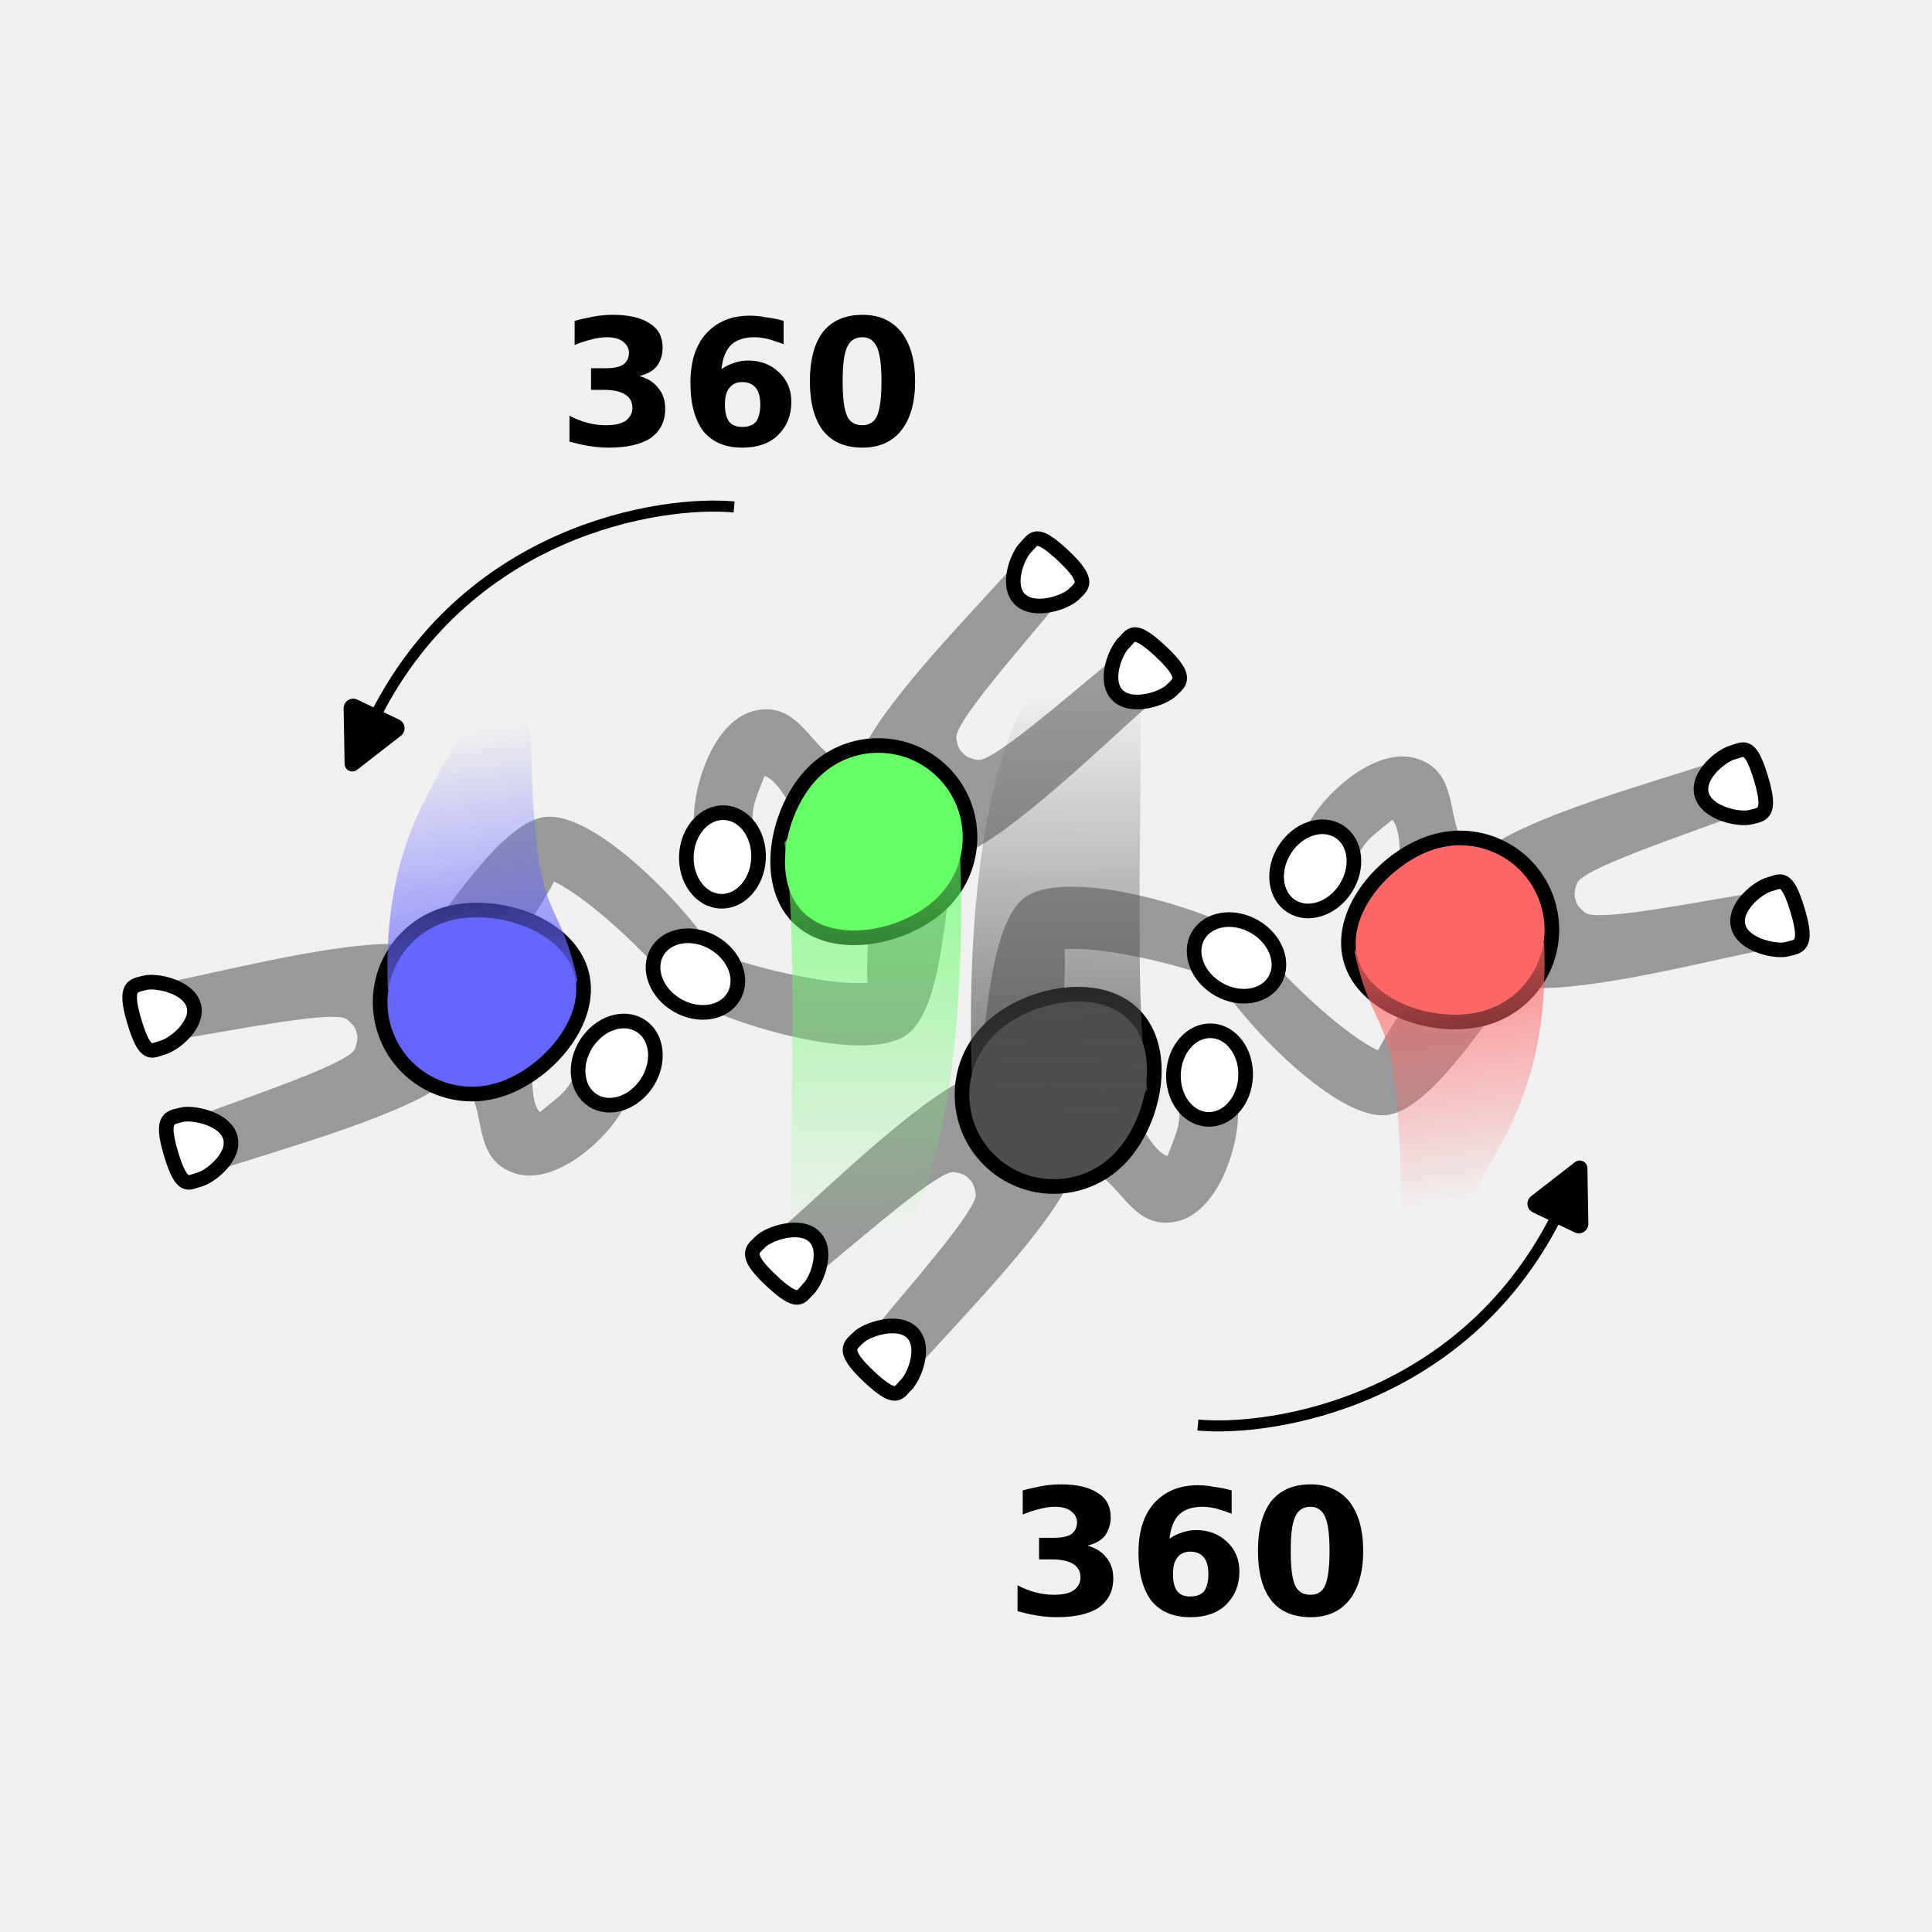
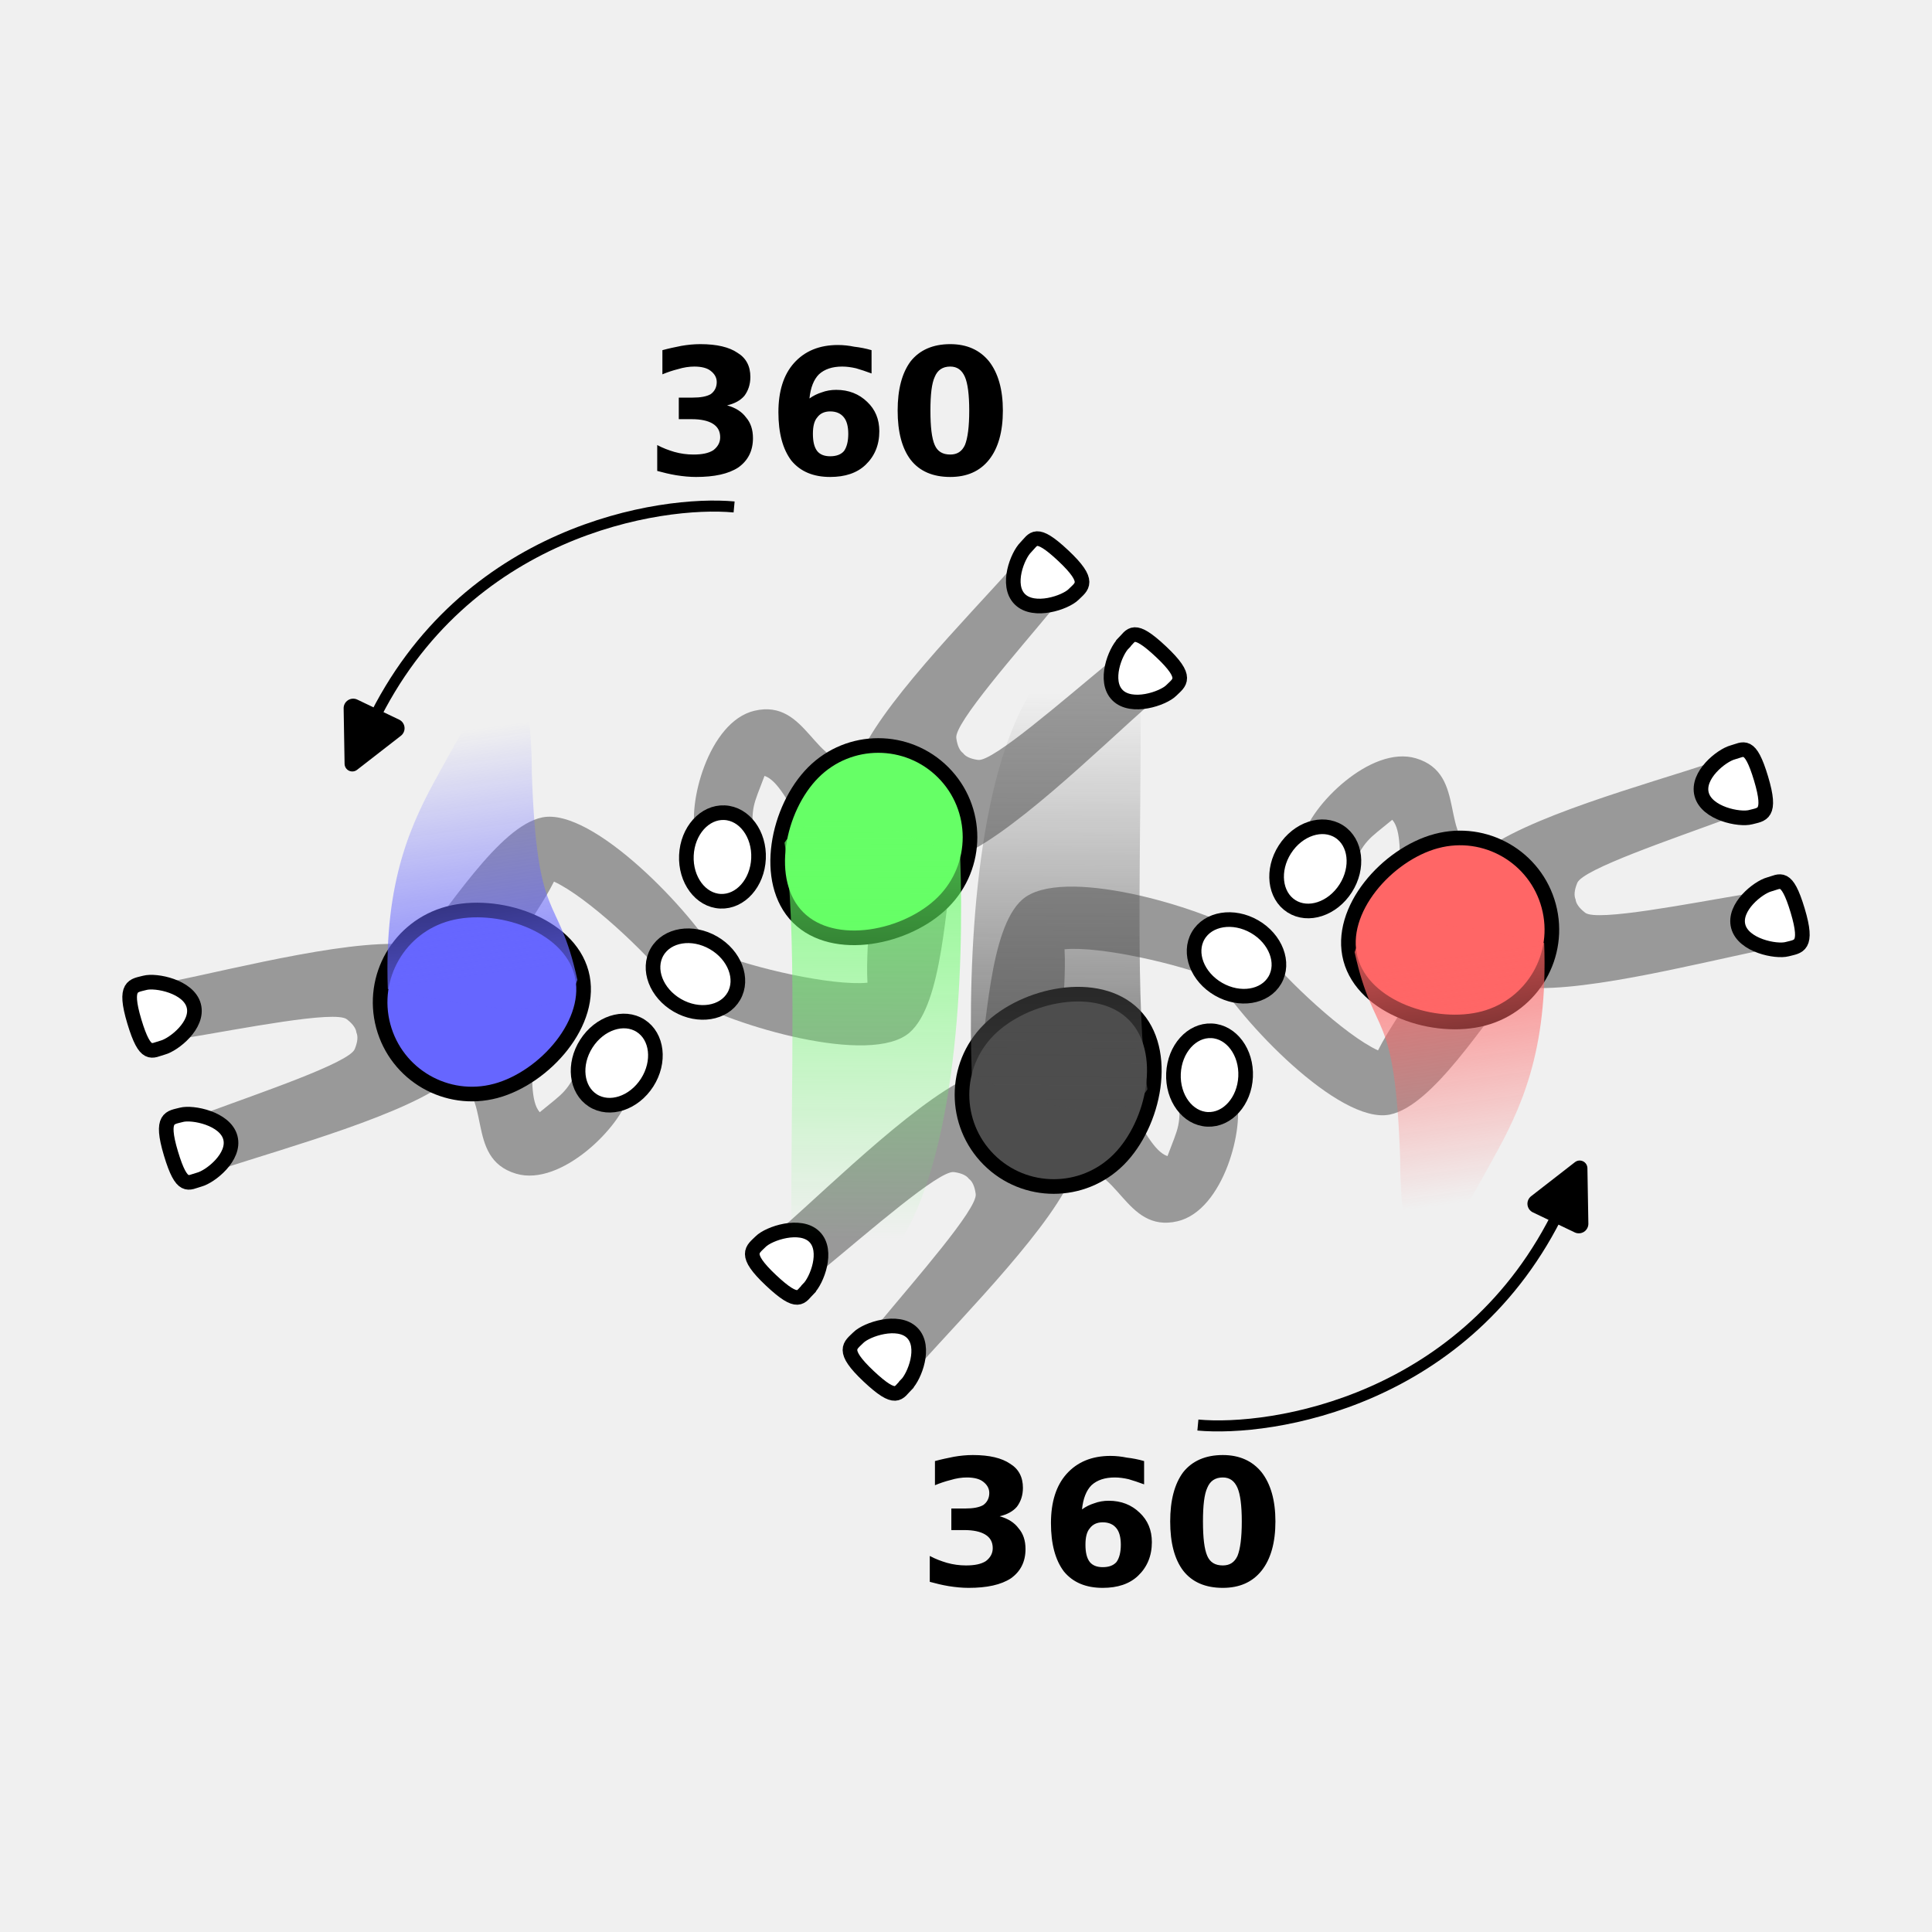
<svg xmlns="http://www.w3.org/2000/svg" xmlns:xlink="http://www.w3.org/1999/xlink" width="35mm" height="35mm" viewBox="0 0 35 35" version="1.1" id="svg1" xml:space="preserve">
  <defs id="defs1">
    <linearGradient id="linearGradient10">
      <stop style="stop-color:#6666ff;stop-opacity:0.749;" offset="0" id="stop9" />
      <stop style="stop-color:#6666ff;stop-opacity:0;" offset="1" id="stop10" />
    </linearGradient>
    <linearGradient id="linearGradient5">
      <stop style="stop-color:#66ff66;stop-opacity:0.749;" offset="0" id="stop4" />
      <stop style="stop-color:#66ff66;stop-opacity:0;" offset="1" id="stop5" />
    </linearGradient>
    <linearGradient xlink:href="#linearGradient6" id="linearGradient3" gradientUnits="userSpaceOnUse" gradientTransform="matrix(0.5,0.8660254,0.9375584,-0.5412996,4.817849,17.12248)" x1="10.647" y1="16.557" x2="14.696" y2="14.777" />
    <linearGradient id="linearGradient6">
      <stop style="stop-color:#ff6666;stop-opacity:0.749;" offset="0" id="stop3" />
      <stop style="stop-color:#ff6666;stop-opacity:0;" offset="1" id="stop6" />
    </linearGradient>
    <linearGradient xlink:href="#linearGradient8" id="linearGradient2" gradientUnits="userSpaceOnUse" gradientTransform="matrix(-0.258819,-0.9659258,-1.04571,0.2801973,39.39469,25.8496)" x1="10.647" y1="16.557" x2="17.94" y2="14.396" />
    <linearGradient id="linearGradient8">
      <stop style="stop-color:#4d4d4d;stop-opacity:0.749;" offset="0" id="stop7" />
      <stop style="stop-color:#4d4d4d;stop-opacity:0;" offset="1" id="stop8" />
    </linearGradient>
    <linearGradient xlink:href="#linearGradient10" id="linearGradient1" gradientUnits="userSpaceOnUse" gradientTransform="matrix(-0.5,-0.8660254,-0.9375584,0.5412996,30.18215,17.87752)" x1="10.647" y1="16.557" x2="14.696" y2="14.777" />
    <linearGradient xlink:href="#linearGradient5" id="linearGradient4" gradientUnits="userSpaceOnUse" gradientTransform="matrix(0.258819,0.9659258,1.04571,-0.2801973,-4.394691,9.150397)" x1="10.647" y1="16.557" x2="17.94" y2="14.396" />
    <marker style="overflow:visible" id="RoundedArrow" refX="0" refY="0" orient="auto-start-reverse" markerWidth="1" markerHeight="1" viewBox="0 0 1 1" preserveAspectRatio="xMidYMid">
      <path transform="scale(0.7)" d="m -0.211,-4.106 6.422,3.211 a 1,1 90 0 1 0,1.789 L -0.211,4.106 A 1.236,1.236 31.717 0 1 -2,3 v -6 a 1.236,1.236 148.283 0 1 1.789,-1.106 z" style="fill:context-stroke;fill-rule:evenodd;stroke:none" id="path8" />
    </marker>
    <marker style="overflow:visible" id="RoundedArrow-6" refX="0" refY="0" orient="auto-start-reverse" markerWidth="1" markerHeight="1" viewBox="0 0 1 1" preserveAspectRatio="xMidYMid">
      <path transform="scale(0.7)" d="m -0.211,-4.106 6.422,3.211 a 1,1 90 0 1 0,1.789 L -0.211,4.106 A 1.236,1.236 31.717 0 1 -2,3 v -6 a 1.236,1.236 148.283 0 1 1.789,-1.106 z" style="fill:context-stroke;fill-rule:evenodd;stroke:none" id="path8-9" />
    </marker>
  </defs>
  <g id="layer1">
    <path style="fill:#999999;fill-opacity:1;stroke:none;stroke-width:0.265;stroke-dasharray:none;stroke-opacity:1" d="m 3.602,20.762 c 0.064,0.254 0.214,0.479 0.384,0.423 1.191,-0.394 3.434,-1.004 4.198,-1.653 0.769,0.247 0.212,1.445 1.163,1.73 0.824,0.247 1.92,-0.876 2.044,-1.426 0.062,-0.275 -0.725,-0.88 -0.844,-0.625 -0.276,0.592 -0.326,0.571 -0.769,0.938 -0.342,-0.384 0.162,-1.887 -0.66,-2.149 -0.147,-0.57 0.545,-1.288 0.918,-2.029 0.605,0.278 1.685,1.299 2.064,1.797 0.264,-0.097 1.055,-0.153 0.917,-0.398 -0.474,-0.845 -2.276,-2.746 -3.193,-2.562 -0.795,0.16 -1.733,1.73 -2.278,2.327 -0.985,-0.184 -3.237,0.401 -4.466,0.651 -0.352,0.071 -0.07,1.076 0.285,1.018 1.021,-0.169 2.705,-0.504 2.918,-0.339 0.12,0.093 0.167,0.174 0.174,0.242 0.028,0.063 0.027,0.159 -0.031,0.299 -0.102,0.249 -1.729,0.796 -2.699,1.156 -0.168,0.063 -0.19,0.346 -0.126,0.6 z" id="path4-4-5-2-0" />
    <path id="path1-9-9-4-2" style="fill:#6666ff;fill-opacity:1;stroke:#000000;stroke-width:0.265" d="m 8.98,19.763 c 0.887,-0.238 1.792,-1.251 1.554,-2.138 -0.238,-0.887 -1.528,-1.312 -2.415,-1.074 -0.887,0.238 -1.413,1.149 -1.176,2.036 0.238,0.887 1.149,1.413 2.036,1.176 z" />
    <path id="path1-7-1-2-6-0-1" style="fill:#ffffff;stroke:#000000;stroke-width:0.265;stroke-dasharray:none" d="m 2.949,18.978 c 0.2,-0.054 0.654,-0.411 0.561,-0.76 -0.093,-0.349 -0.686,-0.466 -0.886,-0.413 -0.2,0.054 -0.391,0.032 -0.19,0.701 0.201,0.669 0.315,0.525 0.515,0.472 z" />
    <path id="path1-7-1-9-0-2-5-0" style="fill:#ffffff;stroke:#000000;stroke-width:0.265;stroke-dasharray:none" d="m 3.612,21.369 c 0.2,-0.054 0.654,-0.411 0.561,-0.76 -0.093,-0.349 -0.686,-0.466 -0.886,-0.413 -0.2,0.054 -0.391,0.032 -0.19,0.701 0.201,0.669 0.315,0.525 0.515,0.472 z" />
    <ellipse style="fill:#ffffff;fill-opacity:1;stroke:#000000;stroke-width:0.265;stroke-dasharray:none;stroke-opacity:1" id="path1-7-2-9-9-1-6-1-9-5" cx="-19.791" cy="-10.201" rx="0.654" ry="0.803" transform="rotate(-147.3876)" />
    <path style="fill:#999999;fill-opacity:1;stroke:none;stroke-width:0.265;stroke-dasharray:none;stroke-opacity:1" d="m 18.892,10.437 c -0.183,-0.188 -0.425,-0.308 -0.544,-0.174 -0.834,0.937 -2.472,2.587 -2.809,3.53 -0.79,0.171 -0.906,-1.145 -1.872,-0.917 -0.837,0.198 -1.225,1.719 -1.058,2.257 0.084,0.269 1.068,0.4 1.044,0.119 -0.057,-0.651 -0.003,-0.658 0.197,-1.196 0.488,0.161 0.803,1.716 1.646,1.531 0.412,0.42 0.172,1.388 0.219,2.216 -0.663,0.062 -2.109,-0.282 -2.686,-0.524 -0.181,0.216 -0.838,0.66 -0.595,0.803 0.833,0.494 3.344,1.24 4.046,0.622 0.609,-0.536 0.636,-2.365 0.809,-3.154 0.945,-0.333 2.603,-1.966 3.542,-2.797 0.269,-0.238 -0.478,-0.967 -0.755,-0.739 -0.799,0.657 -2.091,1.789 -2.357,1.753 -0.151,-0.021 -0.231,-0.067 -0.272,-0.123 -0.056,-0.041 -0.103,-0.124 -0.123,-0.275 -0.036,-0.267 1.1,-1.554 1.759,-2.351 0.115,-0.138 -0.008,-0.395 -0.191,-0.583 z" id="path4-4-5-2-0-5" />
    <path id="path1-9-9-4-2-8" style="fill:#66ff66;fill-opacity:1;stroke:#000000;stroke-width:0.265" d="m 14.735,13.992 c -0.649,0.649 -0.926,1.979 -0.277,2.628 0.649,0.649 1.979,0.372 2.628,-0.277 0.649,-0.649 0.649,-1.702 0,-2.351 -0.649,-0.649 -1.702,-0.649 -2.351,-2e-6 z" />
    <path id="path1-7-1-2-6-0-1-6" style="fill:#ffffff;stroke:#000000;stroke-width:0.265;stroke-dasharray:none" d="m 20.351,11.656 c -0.147,0.147 -0.361,0.683 -0.106,0.938 0.255,0.255 0.827,0.061 0.974,-0.086 0.147,-0.147 0.323,-0.223 -0.186,-0.702 -0.509,-0.478 -0.535,-0.298 -0.682,-0.151 z" />
    <path id="path1-7-1-9-0-2-5-0-2" style="fill:#ffffff;stroke:#000000;stroke-width:0.265;stroke-dasharray:none" d="m 18.581,9.917 c -0.147,0.147 -0.361,0.683 -0.106,0.938 0.255,0.255 0.827,0.061 0.974,-0.086 0.147,-0.147 0.323,-0.223 -0.186,-0.702 C 18.754,9.589 18.727,9.77 18.581,9.917 Z" />
    <ellipse style="fill:#ffffff;fill-opacity:1;stroke:#000000;stroke-width:0.265;stroke-dasharray:none;stroke-opacity:1" id="path1-7-2-9-9-1-6-1-9-5-8" cx="13.782" cy="14.912" rx="0.654" ry="0.803" transform="rotate(2.61241)" />
    <ellipse style="fill:#ffffff;fill-opacity:1;stroke:#000000;stroke-width:0.265;stroke-dasharray:none;stroke-opacity:1" id="path1-7-2-9-9" cx="8.983" cy="19.734" rx="0.654" ry="0.803" transform="matrix(-0.5,0.8660254,0.8660254,0.5,0,0)" />
    <path style="fill:#999999;fill-opacity:1;stroke:none;stroke-width:0.265;stroke-dasharray:none;stroke-opacity:1" d="m 31.398,14.238 c -0.064,-0.254 -0.214,-0.479 -0.384,-0.423 -1.191,0.394 -3.434,1.004 -4.198,1.653 -0.769,-0.247 -0.212,-1.445 -1.163,-1.73 -0.824,-0.247 -1.92,0.876 -2.044,1.426 -0.062,0.275 0.725,0.88 0.844,0.625 0.276,-0.592 0.326,-0.571 0.769,-0.938 0.342,0.384 -0.162,1.887 0.66,2.149 0.147,0.57 -0.545,1.288 -0.918,2.029 -0.605,-0.278 -1.685,-1.299 -2.064,-1.797 -0.264,0.097 -1.055,0.153 -0.917,0.398 0.474,0.845 2.276,2.746 3.193,2.562 0.795,-0.16 1.733,-1.73 2.278,-2.327 0.985,0.184 3.237,-0.401 4.466,-0.651 0.352,-0.071 0.07,-1.076 -0.285,-1.018 -1.021,0.169 -2.705,0.504 -2.918,0.339 -0.12,-0.093 -0.167,-0.174 -0.174,-0.242 -0.028,-0.063 -0.027,-0.159 0.031,-0.299 0.102,-0.249 1.729,-0.796 2.699,-1.156 0.168,-0.063 0.19,-0.346 0.126,-0.6 z" id="path4-4-5-2-0-6" />
    <path id="path1-9-9-4-2-2" style="fill:#ff6666;fill-opacity:1;stroke:#000000;stroke-width:0.265" d="m 26.02,15.237 c -0.887,0.238 -1.792,1.251 -1.554,2.138 0.238,0.887 1.528,1.312 2.415,1.074 0.887,-0.238 1.413,-1.149 1.176,-2.036 -0.238,-0.887 -1.149,-1.413 -2.036,-1.176 z" />
    <path id="path1-7-1-2-6-0-1-9" style="fill:#ffffff;stroke:#000000;stroke-width:0.265;stroke-dasharray:none" d="m 32.051,16.022 c -0.2,0.054 -0.654,0.411 -0.561,0.76 0.093,0.349 0.686,0.466 0.886,0.413 0.2,-0.054 0.391,-0.032 0.19,-0.701 -0.201,-0.669 -0.315,-0.525 -0.515,-0.472 z" />
    <path id="path1-7-1-9-0-2-5-0-9" style="fill:#ffffff;stroke:#000000;stroke-width:0.265;stroke-dasharray:none" d="m 31.388,13.631 c -0.2,0.054 -0.654,0.411 -0.561,0.76 0.093,0.349 0.686,0.466 0.886,0.413 0.2,-0.054 0.391,-0.032 0.19,-0.701 -0.201,-0.669 -0.315,-0.525 -0.515,-0.472 z" />
    <ellipse style="fill:#ffffff;fill-opacity:1;stroke:#000000;stroke-width:0.265;stroke-dasharray:none;stroke-opacity:1" id="path1-7-2-9-9-1-6-1-9-5-0" cx="28.554" cy="0.417" rx="0.654" ry="0.803" transform="rotate(32.61241)" />
    <path style="fill:#999999;fill-opacity:1;stroke:none;stroke-width:0.265;stroke-dasharray:none;stroke-opacity:1" d="m 16.108,24.563 c 0.183,0.188 0.425,0.308 0.544,0.174 0.834,-0.937 2.472,-2.587 2.809,-3.53 0.79,-0.171 0.906,1.145 1.872,0.917 0.837,-0.198 1.225,-1.719 1.058,-2.257 -0.084,-0.269 -1.068,-0.4 -1.044,-0.119 0.057,0.651 0.003,0.658 -0.197,1.196 -0.488,-0.161 -0.803,-1.716 -1.646,-1.531 -0.412,-0.42 -0.172,-1.388 -0.219,-2.216 0.663,-0.062 2.109,0.282 2.686,0.524 0.181,-0.216 0.838,-0.66 0.595,-0.803 -0.833,-0.494 -3.344,-1.24 -4.046,-0.622 -0.609,0.536 -0.636,2.365 -0.809,3.154 -0.945,0.333 -2.603,1.966 -3.542,2.797 -0.269,0.238 0.478,0.967 0.755,0.739 0.799,-0.657 2.091,-1.789 2.357,-1.753 0.151,0.021 0.231,0.067 0.272,0.123 0.056,0.041 0.103,0.124 0.123,0.275 0.036,0.267 -1.1,1.554 -1.759,2.351 -0.115,0.138 0.008,0.395 0.191,0.583 z" id="path4-4-5-2-0-5-8" />
    <path id="path1-9-9-4-2-8-1" style="fill:#4d4d4d;fill-opacity:1;stroke:#000000;stroke-width:0.265" d="m 20.265,21.008 c 0.649,-0.649 0.926,-1.979 0.277,-2.628 -0.649,-0.649 -1.979,-0.372 -2.628,0.277 -0.649,0.649 -0.649,1.702 0,2.351 0.649,0.649 1.702,0.649 2.351,2e-6 z" />
    <path id="path1-7-1-2-6-0-1-6-3" style="fill:#ffffff;stroke:#000000;stroke-width:0.265;stroke-dasharray:none" d="m 14.649,23.344 c 0.147,-0.147 0.361,-0.683 0.106,-0.938 -0.255,-0.255 -0.827,-0.061 -0.974,0.086 -0.147,0.147 -0.323,0.223 0.186,0.702 0.509,0.478 0.535,0.298 0.682,0.151 z" />
    <path id="path1-7-1-9-0-2-5-0-2-1" style="fill:#ffffff;stroke:#000000;stroke-width:0.265;stroke-dasharray:none" d="m 16.419,25.083 c 0.147,-0.147 0.361,-0.683 0.106,-0.938 -0.255,-0.255 -0.827,-0.061 -0.974,0.086 -0.147,0.147 -0.323,0.223 0.186,0.702 0.509,0.478 0.535,0.298 0.682,0.151 z" />
    <ellipse style="fill:#ffffff;fill-opacity:1;stroke:#000000;stroke-width:0.265;stroke-dasharray:none;stroke-opacity:1" id="path1-7-2-9-9-1-6-1-9-5-8-1" cx="-22.777" cy="-18.457" rx="0.654" ry="0.803" transform="rotate(-177.3876)" />
    <ellipse style="fill:#ffffff;fill-opacity:1;stroke:#000000;stroke-width:0.265;stroke-dasharray:none;stroke-opacity:1" id="path1-7-2-9-9-0" cx="-3.828" cy="-28.076" rx="0.654" ry="0.803" transform="matrix(0.5,-0.8660254,-0.8660254,-0.5,0,0)" />
    <path id="path1-3-1-5-8-0-8-0-6" style="fill:url(#linearGradient3);fill-opacity:1;stroke:none;stroke-width:0.265" d="m 25.366,21.009 c -0.095,-2.828 -0.47,-2.138 -0.826,-3.761 0.284,-0.914 2.501,-0.375 3.434,-0.164 0.074,1.981 -0.437,3.03 -0.928,3.912 -0.491,0.882 -1.668,3.249 -1.681,0.013 z" />
    <path id="path1-3-1-5-8-0-8-0" style="fill:url(#linearGradient2);fill-opacity:1;stroke:none;stroke-width:0.265" d="m 20.664,12.884 c 0.007,2.533 -0.103,5.363 0.123,6.85 -0.511,0.809 -2.335,0.174 -3.182,-0.271 -0.073,-2.038 0.058,-5.437 1.145,-7.046 0.238,-0.352 2.292,-2.096 1.914,0.468 0,0 -0.007,-2.533 -2e-6,0 z" />
    <path id="path1-3-1-5-8-0-8-0-6-0" style="fill:url(#linearGradient1);fill-opacity:1;stroke:none;stroke-width:0.265" d="m 9.634,13.991 c 0.095,2.828 0.47,2.138 0.826,3.761 -0.284,0.914 -2.501,0.375 -3.434,0.164 -0.074,-1.981 0.437,-3.03 0.928,-3.912 0.491,-0.882 1.668,-3.249 1.681,-0.013 z" />
    <path id="path1-3-1-5-8-0-8-0-4" style="fill:url(#linearGradient4);fill-opacity:1;stroke:none;stroke-width:0.265" d="m 14.336,22.116 c -0.007,-2.533 0.103,-5.363 -0.123,-6.85 0.511,-0.809 2.335,-0.174 3.182,0.271 0.073,2.038 -0.058,5.437 -1.145,7.046 -0.238,0.352 -2.292,2.096 -1.914,-0.468 0,0 0.007,2.533 2e-6,0 z" />
    <path id="path2" style="fill:none;stroke:#000000;stroke-width:0.2;stroke-dasharray:none;stroke-opacity:1;marker-end:url(#RoundedArrow)" d="M 13.299,9.184 C 11.969,9.06 8.41,9.603 6.731,13.108" />
-     <text xml:space="preserve" style="font-size:3.175px;text-align:start;writing-mode:lr-tb;direction:ltr;text-anchor:start;fill:#000000;fill-opacity:1;stroke:none;stroke-width:0.2;stroke-dasharray:none;stroke-opacity:1" x="10.098" y="8.064" id="text5">
-       <tspan id="tspan5" style="font-style:normal;font-variant:normal;font-weight:bold;font-stretch:normal;font-family:'Bitstream Vera Sans';-inkscape-font-specification:'Bitstream Vera Sans Bold';fill:#000000;fill-opacity:1;stroke:none;stroke-width:0.2" x="10.098" y="8.064">360</tspan>
+     <text xml:space="preserve" style="font-size:3.175px;text-align:start;writing-mode:lr-tb;direction:ltr;text-anchor:start;fill:#000000;fill-opacity:1;stroke:none;stroke-width:0.2;stroke-dasharray:none;stroke-opacity:1" x="11.686" y="8.593" id="text5">
+       <tspan id="tspan5" style="font-style:normal;font-variant:normal;font-weight:bold;font-stretch:normal;font-family:'Bitstream Vera Sans';-inkscape-font-specification:'Bitstream Vera Sans Bold';fill:#000000;fill-opacity:1;stroke:none;stroke-width:0.2" x="11.686" y="8.593">360</tspan>
    </text>
    <path id="path2-2" style="fill:none;stroke:#000000;stroke-width:0.2;stroke-dasharray:none;stroke-opacity:1;marker-end:url(#RoundedArrow-6)" d="m 21.701,25.816 c 1.33,0.124 4.889,-0.418 6.568,-3.924" />
-     <text xml:space="preserve" style="font-size:3.175px;text-align:start;writing-mode:lr-tb;direction:ltr;text-anchor:start;fill:#000000;fill-opacity:1;stroke:none;stroke-width:0.2;stroke-dasharray:none;stroke-opacity:1" x="18.214" y="29.248" id="text5-8">
-       <tspan id="tspan5-2" style="font-style:normal;font-variant:normal;font-weight:bold;font-stretch:normal;font-family:'Bitstream Vera Sans';-inkscape-font-specification:'Bitstream Vera Sans Bold';fill:#000000;fill-opacity:1;stroke:none;stroke-width:0.2" x="18.214" y="29.248">360</tspan>
+     <text xml:space="preserve" style="font-size:3.175px;text-align:start;writing-mode:lr-tb;direction:ltr;text-anchor:start;fill:#000000;fill-opacity:1;stroke:none;stroke-width:0.2;stroke-dasharray:none;stroke-opacity:1" x="16.626" y="28.719" id="text5-8">
+       <tspan id="tspan5-2" style="font-style:normal;font-variant:normal;font-weight:bold;font-stretch:normal;font-family:'Bitstream Vera Sans';-inkscape-font-specification:'Bitstream Vera Sans Bold';fill:#000000;fill-opacity:1;stroke:none;stroke-width:0.2" x="16.626" y="28.719">360</tspan>
    </text>
  </g>
</svg>
